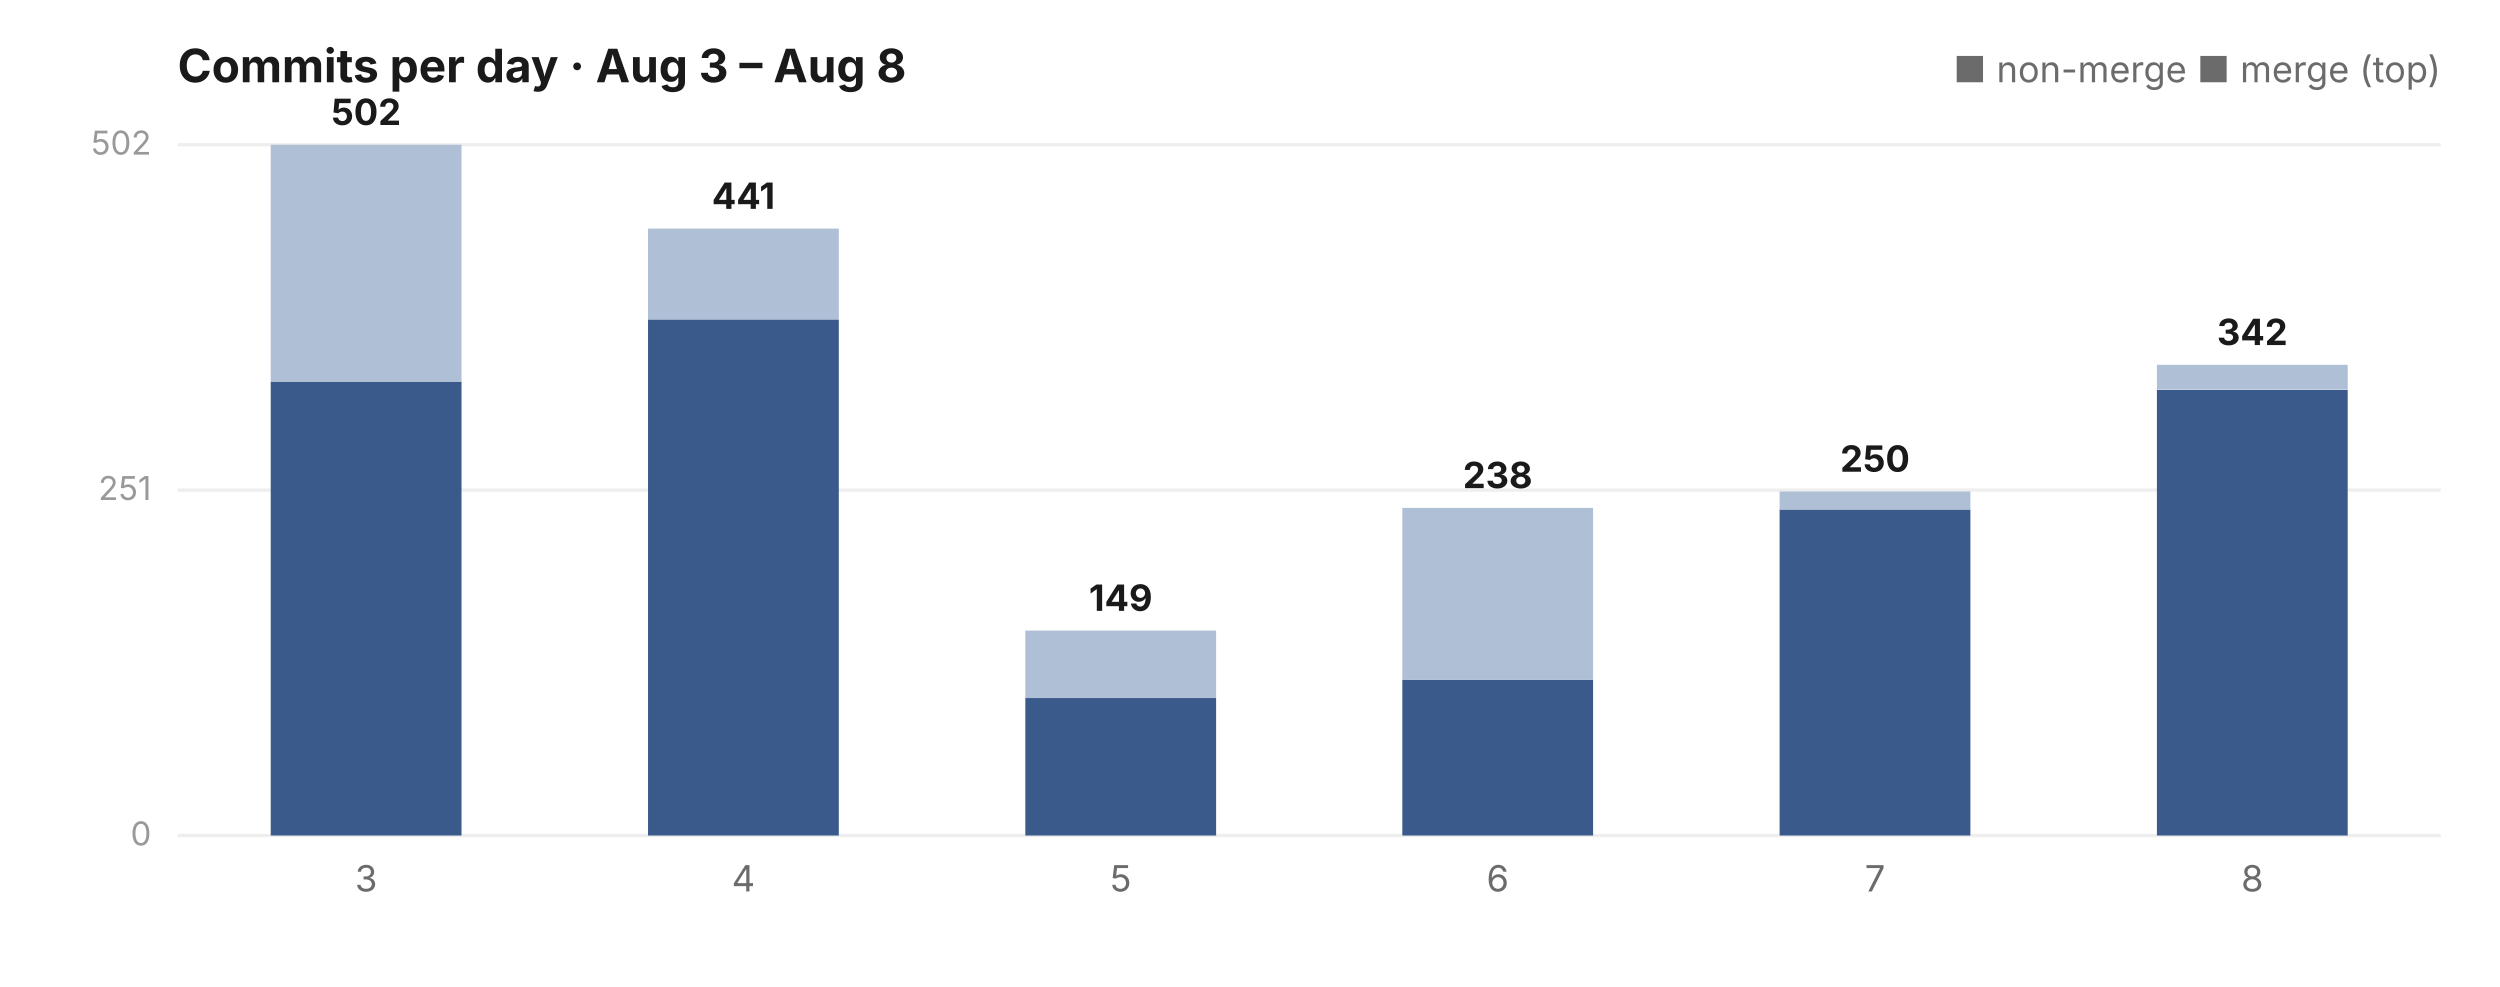
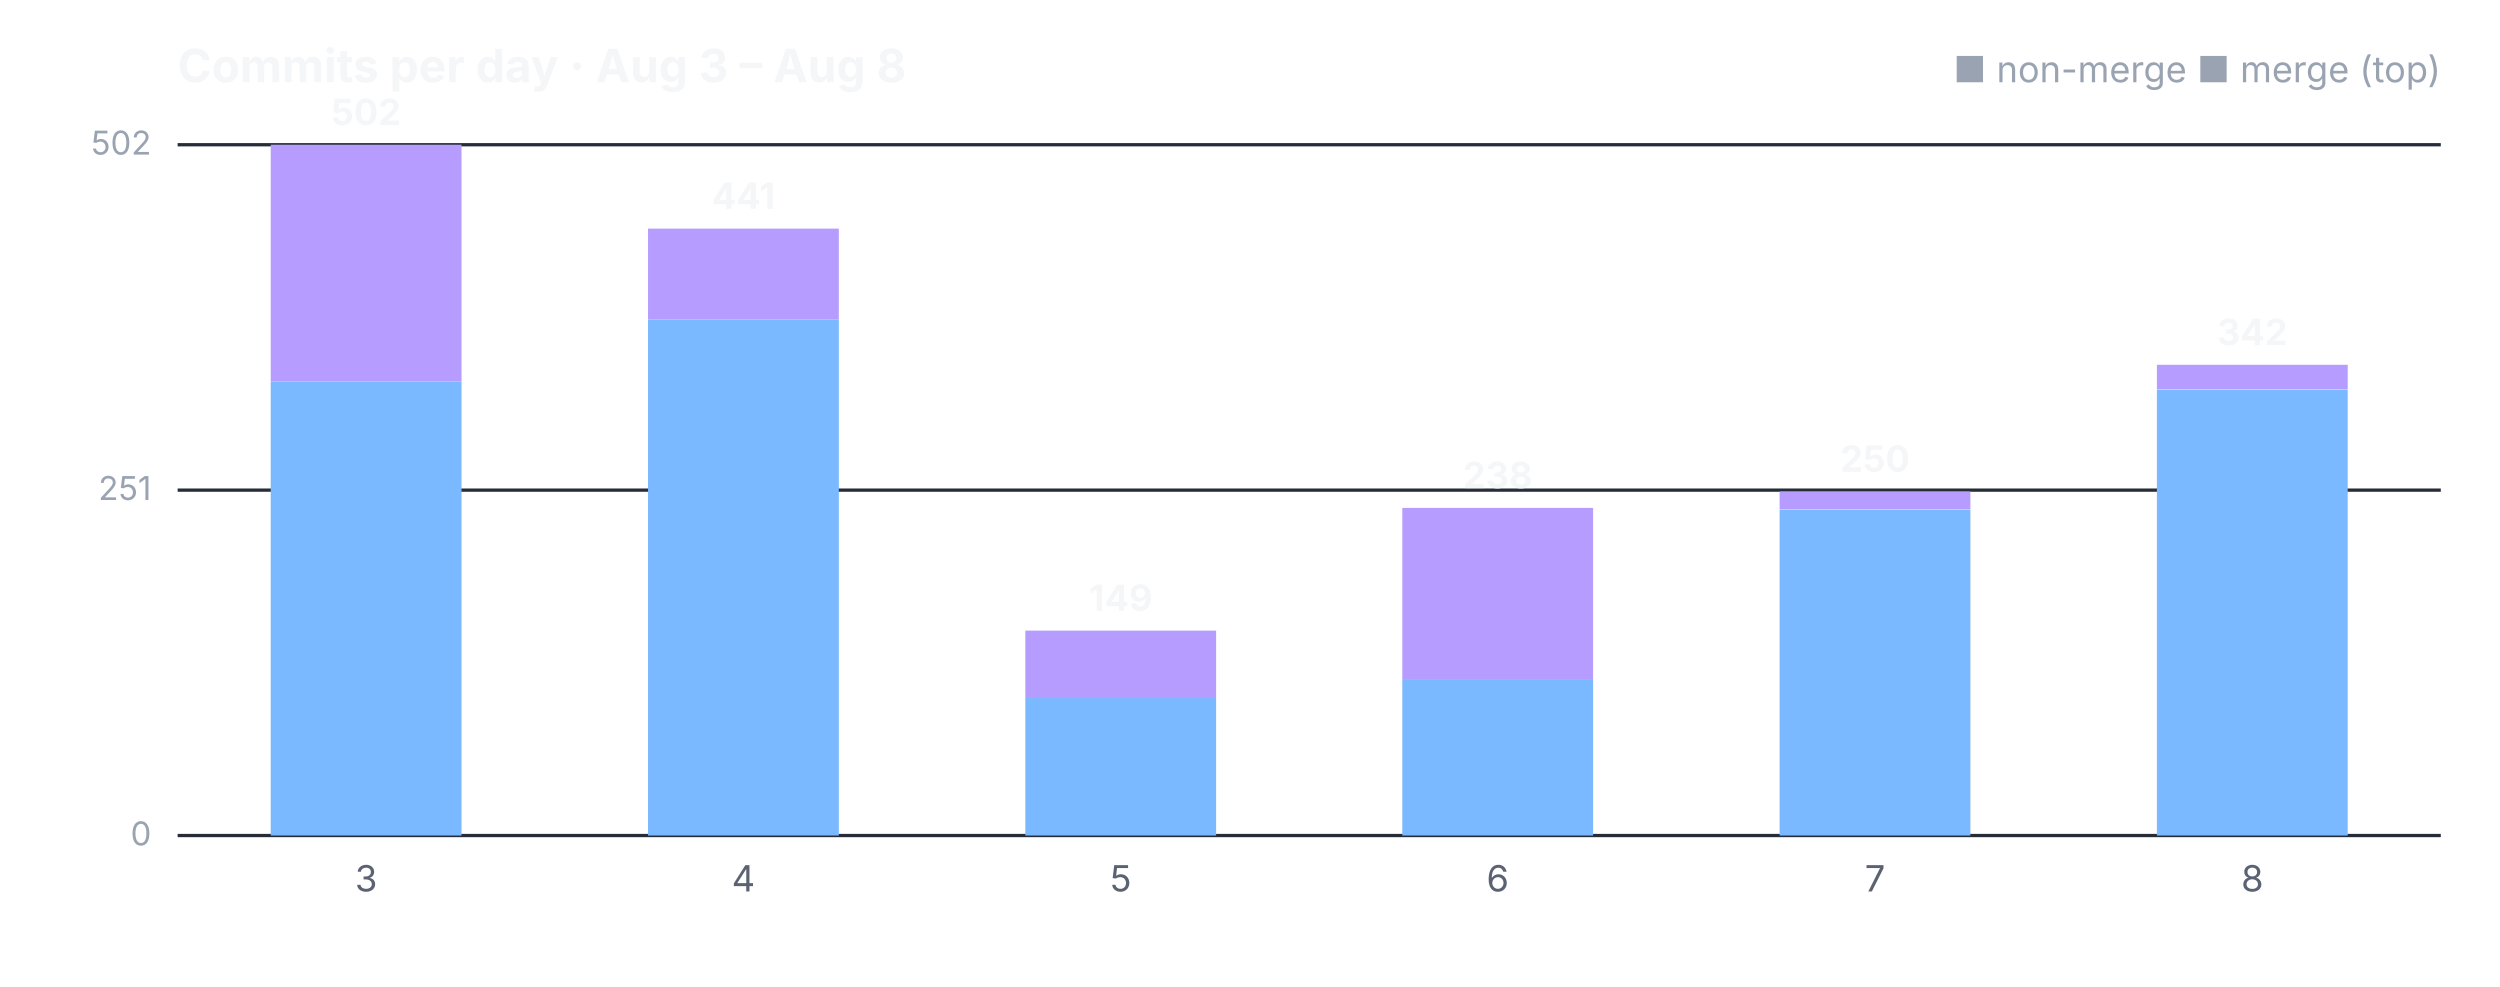
- <svg xmlns="http://www.w3.org/2000/svg" viewBox="0 0 760 300" width="760" height="300" style="max-width:100%;height:auto;font-family:-apple-system,Segoe UI,sans-serif;background:#fff;border:1px solid #e7e7e4;border-radius:8px">
-   <text x="54" y="25" font-size="14" font-weight="700" fill="#1a1a1a">Commits per day · Aug 3 – Aug 8</text>
-   <text x="742" y="25" font-size="11" fill="#6b6b6b" text-anchor="end">■ non-merge ■ merge (top)</text>
-   <line x1="54" y1="254.0" x2="742" y2="254.0" stroke="#eee" />
-   <text x="46" y="257.0" font-size="10" fill="#999" text-anchor="end">0</text>
-   <line x1="54" y1="149.0" x2="742" y2="149.0" stroke="#eee" />
-   <text x="46" y="152.0" font-size="10" fill="#999" text-anchor="end">251</text>
-   <line x1="54" y1="44.0" x2="742" y2="44.0" stroke="#eee" />
-   <text x="46" y="47.0" font-size="10" fill="#999" text-anchor="end">502</text>
-   <rect x="82.3" y="116.0" width="58.0" height="138.0" fill="#3a5a8c" />
-   <rect x="82.3" y="44.0" width="58.0" height="72.0" fill="#aebfd6" />
-   <text x="111.3" y="271.0" font-size="11" fill="#6b6b6b" text-anchor="middle">3</text>
-   <text x="111.3" y="38.0" font-size="11" fill="#1a1a1a" text-anchor="middle" font-weight="700">502</text>
-   <rect x="197.0" y="97.1" width="58.0" height="156.9" fill="#3a5a8c" />
-   <rect x="197.0" y="69.5" width="58.0" height="27.6" fill="#aebfd6" />
-   <text x="226.0" y="271.0" font-size="11" fill="#6b6b6b" text-anchor="middle">4</text>
-   <text x="226.0" y="63.5" font-size="11" fill="#1a1a1a" text-anchor="middle" font-weight="700">441</text>
-   <rect x="311.7" y="212.2" width="58.0" height="41.8" fill="#3a5a8c" />
-   <rect x="311.7" y="191.7" width="58.0" height="20.5" fill="#aebfd6" />
-   <text x="340.7" y="271.0" font-size="11" fill="#6b6b6b" text-anchor="middle">5</text>
-   <text x="340.7" y="185.7" font-size="11" fill="#1a1a1a" text-anchor="middle" font-weight="700">149</text>
-   <rect x="426.3" y="206.7" width="58.0" height="47.3" fill="#3a5a8c" />
-   <rect x="426.3" y="154.4" width="58.0" height="52.3" fill="#aebfd6" />
-   <text x="455.3" y="271.0" font-size="11" fill="#6b6b6b" text-anchor="middle">6</text>
-   <text x="455.3" y="148.4" font-size="11" fill="#1a1a1a" text-anchor="middle" font-weight="700">238</text>
-   <rect x="541.0" y="154.9" width="58.0" height="99.1" fill="#3a5a8c" />
-   <rect x="541.0" y="149.4" width="58.0" height="5.4" fill="#aebfd6" />
-   <text x="570.0" y="271.0" font-size="11" fill="#6b6b6b" text-anchor="middle">7</text>
-   <text x="570.0" y="143.4" font-size="11" fill="#1a1a1a" text-anchor="middle" font-weight="700">250</text>
-   <rect x="655.7" y="118.5" width="58.0" height="135.5" fill="#3a5a8c" />
-   <rect x="655.7" y="110.9" width="58.0" height="7.5" fill="#aebfd6" />
-   <text x="684.7" y="271.0" font-size="11" fill="#6b6b6b" text-anchor="middle">8</text>
-   <text x="684.7" y="104.9" font-size="11" fill="#1a1a1a" text-anchor="middle" font-weight="700">342</text>
+ <svg xmlns="http://www.w3.org/2000/svg" viewBox="0 0 760 300" width="760" height="300" style="max-width:100%;height:auto;font-family:-apple-system,Segoe UI,sans-serif;background:#101319;border:1px solid #36404f;border-radius:8px">
+   <text x="54" y="25" font-size="14" font-weight="700" fill="#f5f6f8">Commits per day · Aug 3 – Aug 8</text>
+   <text x="742" y="25" font-size="11" fill="#9aa3b2" text-anchor="end">■ non-merge ■ merge (top)</text>
+   <line x1="54" y1="254.0" x2="742" y2="254.0" stroke="#262d39" />
+   <text x="46" y="257.0" font-size="10" fill="#9aa3b2" text-anchor="end">0</text>
+   <line x1="54" y1="149.0" x2="742" y2="149.0" stroke="#262d39" />
+   <text x="46" y="152.0" font-size="10" fill="#9aa3b2" text-anchor="end">251</text>
+   <line x1="54" y1="44.0" x2="742" y2="44.0" stroke="#262d39" />
+   <text x="46" y="47.0" font-size="10" fill="#9aa3b2" text-anchor="end">502</text>
+   <rect x="82.3" y="116.0" width="58.0" height="138.0" fill="#7ab8ff" />
+   <rect x="82.3" y="44.0" width="58.0" height="72.0" fill="#b69cff" />
+   <text x="111.3" y="271.0" font-size="11" fill="#5b6373" text-anchor="middle">3</text>
+   <text x="111.3" y="38.0" font-size="11" fill="#f5f6f8" text-anchor="middle" font-weight="700">502</text>
+   <rect x="197.0" y="97.1" width="58.0" height="156.9" fill="#7ab8ff" />
+   <rect x="197.0" y="69.5" width="58.0" height="27.6" fill="#b69cff" />
+   <text x="226.0" y="271.0" font-size="11" fill="#5b6373" text-anchor="middle">4</text>
+   <text x="226.0" y="63.5" font-size="11" fill="#f5f6f8" text-anchor="middle" font-weight="700">441</text>
+   <rect x="311.7" y="212.2" width="58.0" height="41.8" fill="#7ab8ff" />
+   <rect x="311.7" y="191.7" width="58.0" height="20.5" fill="#b69cff" />
+   <text x="340.7" y="271.0" font-size="11" fill="#5b6373" text-anchor="middle">5</text>
+   <text x="340.7" y="185.7" font-size="11" fill="#f5f6f8" text-anchor="middle" font-weight="700">149</text>
+   <rect x="426.3" y="206.7" width="58.0" height="47.3" fill="#7ab8ff" />
+   <rect x="426.3" y="154.4" width="58.0" height="52.3" fill="#b69cff" />
+   <text x="455.3" y="271.0" font-size="11" fill="#5b6373" text-anchor="middle">6</text>
+   <text x="455.3" y="148.4" font-size="11" fill="#f5f6f8" text-anchor="middle" font-weight="700">238</text>
+   <rect x="541.0" y="154.9" width="58.0" height="99.1" fill="#7ab8ff" />
+   <rect x="541.0" y="149.4" width="58.0" height="5.4" fill="#b69cff" />
+   <text x="570.0" y="271.0" font-size="11" fill="#5b6373" text-anchor="middle">7</text>
+   <text x="570.0" y="143.4" font-size="11" fill="#f5f6f8" text-anchor="middle" font-weight="700">250</text>
+   <rect x="655.7" y="118.5" width="58.0" height="135.5" fill="#7ab8ff" />
+   <rect x="655.7" y="110.9" width="58.0" height="7.5" fill="#b69cff" />
+   <text x="684.7" y="271.0" font-size="11" fill="#5b6373" text-anchor="middle">8</text>
+   <text x="684.7" y="104.9" font-size="11" fill="#f5f6f8" text-anchor="middle" font-weight="700">342</text>
</svg>
